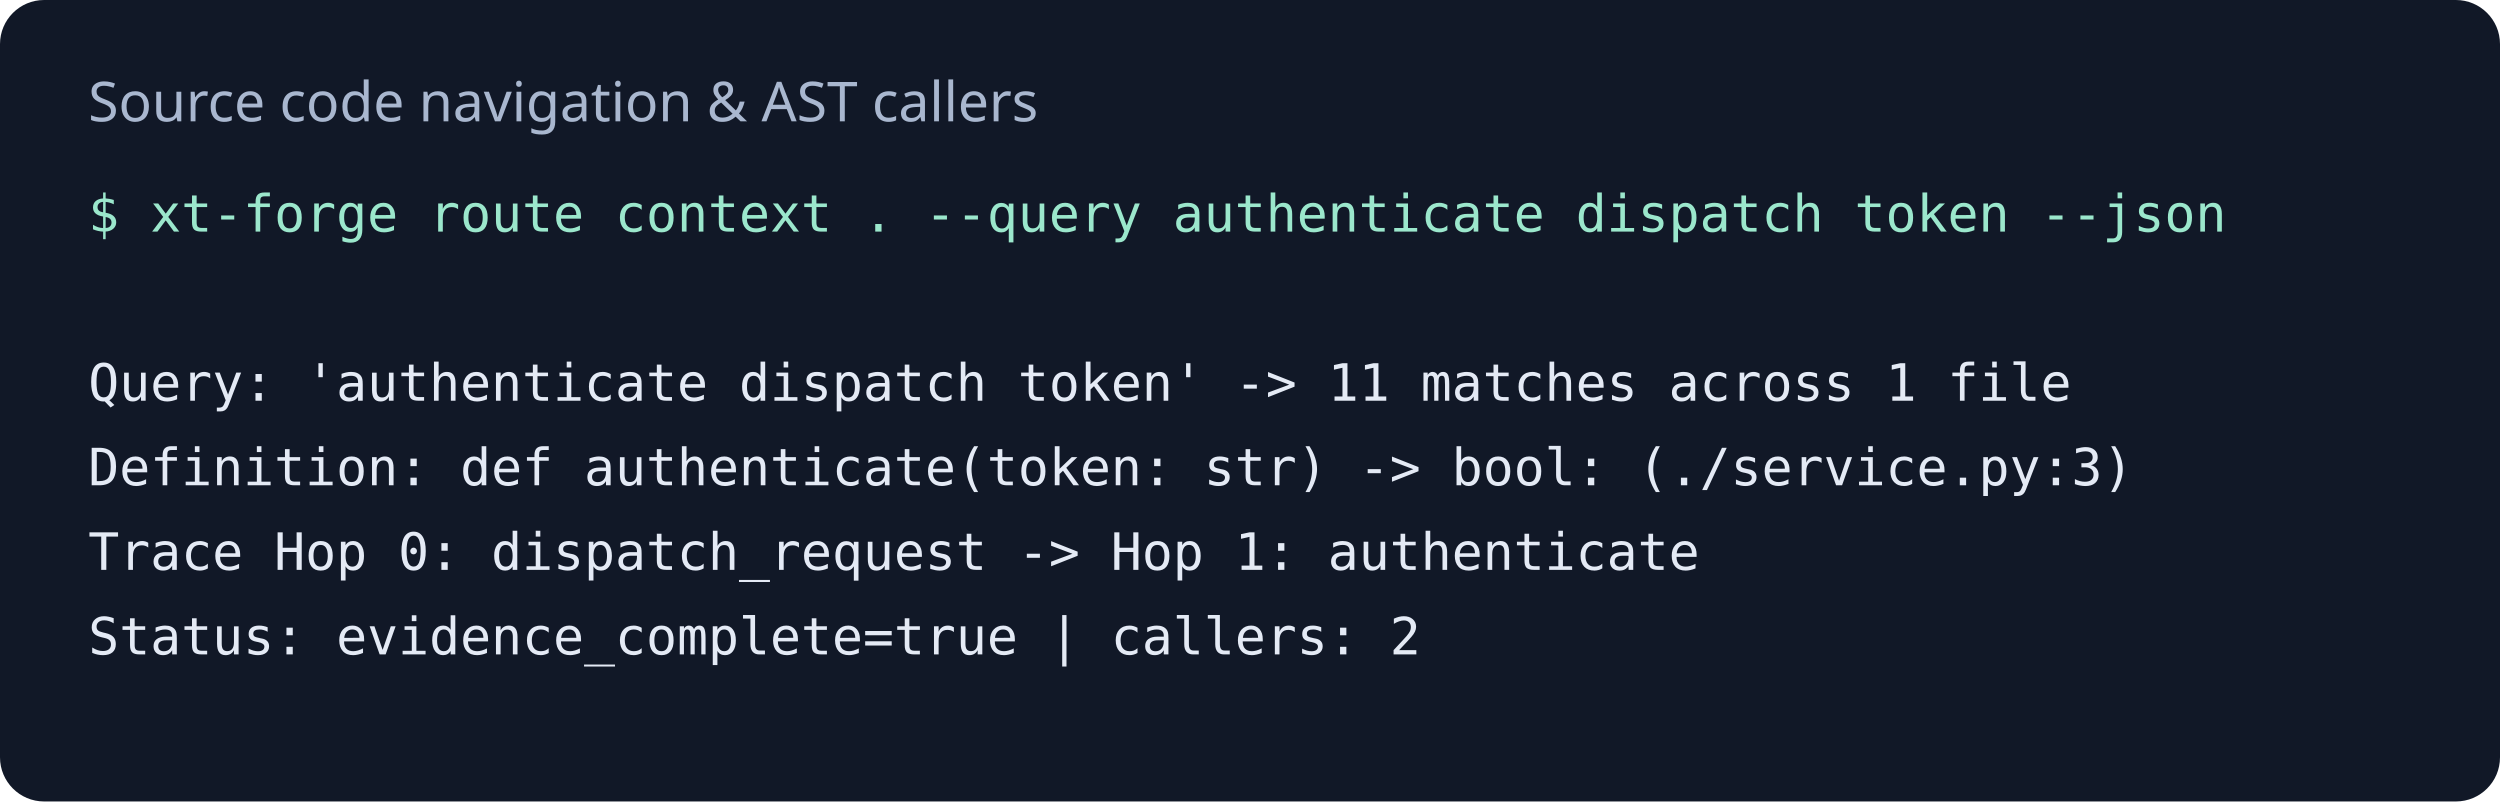
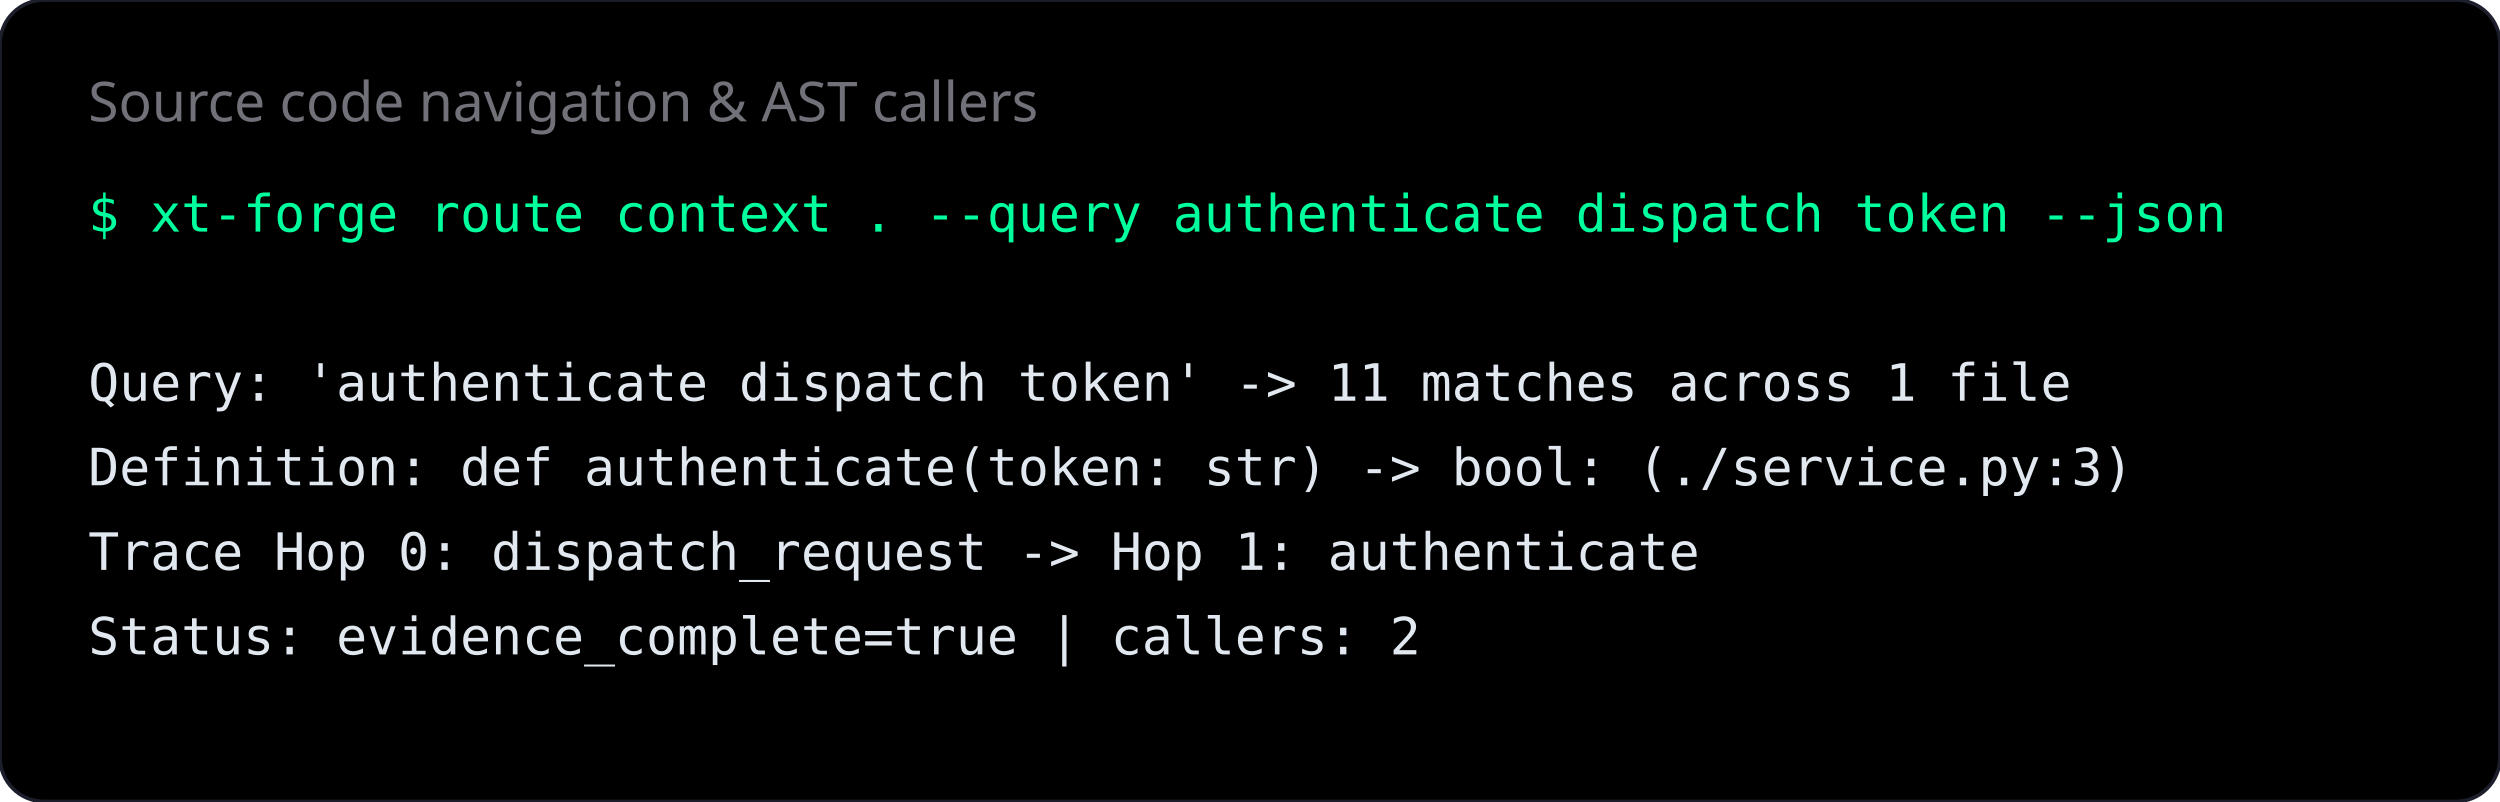
<svg xmlns="http://www.w3.org/2000/svg" width="680" height="218" viewBox="0 0 680 218" role="img" aria-labelledby="title">
-   <rect width="100%" height="100%" rx="12" fill="#111827" />
-   <text x="24" y="33" fill="#a9b7cf" font-family="system-ui, sans-serif" font-size="15">Source code navigation &amp; AST callers</text>
+   <rect width="100%" height="100%" rx="12" fill="#000000" stroke="#1c1f2b" stroke-width="1" />
+   <text x="24" y="33" fill="#71717a" font-family="system-ui, sans-serif" font-size="15">Source code navigation &amp; AST callers</text>
  <g font-family="monospace" font-size="14" xml:space="preserve">
-     <text x="24" y="63" fill="#9be7cc">$ xt-forge route context . --query authenticate dispatch token --json</text>
-     <text x="24" y="86" fill="#e4eaf5" />
-     <text x="24" y="109" fill="#e4eaf5">Query: 'authenticate dispatch token' -&gt; 11 matches across 1 file</text>
-     <text x="24" y="132" fill="#e4eaf5">Definition: def authenticate(token: str) -&gt; bool: (./service.py:3)</text>
-     <text x="24" y="155" fill="#e4eaf5">Trace Hop 0: dispatch_request -&gt; Hop 1: authenticate</text>
-     <text x="24" y="178" fill="#e4eaf5">Status: evidence_complete=true | callers: 2</text>
+     <text x="24" y="63" fill="#00ff9d">$ xt-forge route context . --query authenticate dispatch token --json</text>
+     <text x="24" y="86" fill="#e2e8f0" />
+     <text x="24" y="109" fill="#e2e8f0">Query: 'authenticate dispatch token' -&gt; 11 matches across 1 file</text>
+     <text x="24" y="132" fill="#e2e8f0">Definition: def authenticate(token: str) -&gt; bool: (./service.py:3)</text>
+     <text x="24" y="155" fill="#e2e8f0">Trace Hop 0: dispatch_request -&gt; Hop 1: authenticate</text>
+     <text x="24" y="178" fill="#e2e8f0">Status: evidence_complete=true | callers: 2</text>
  </g>
</svg>
